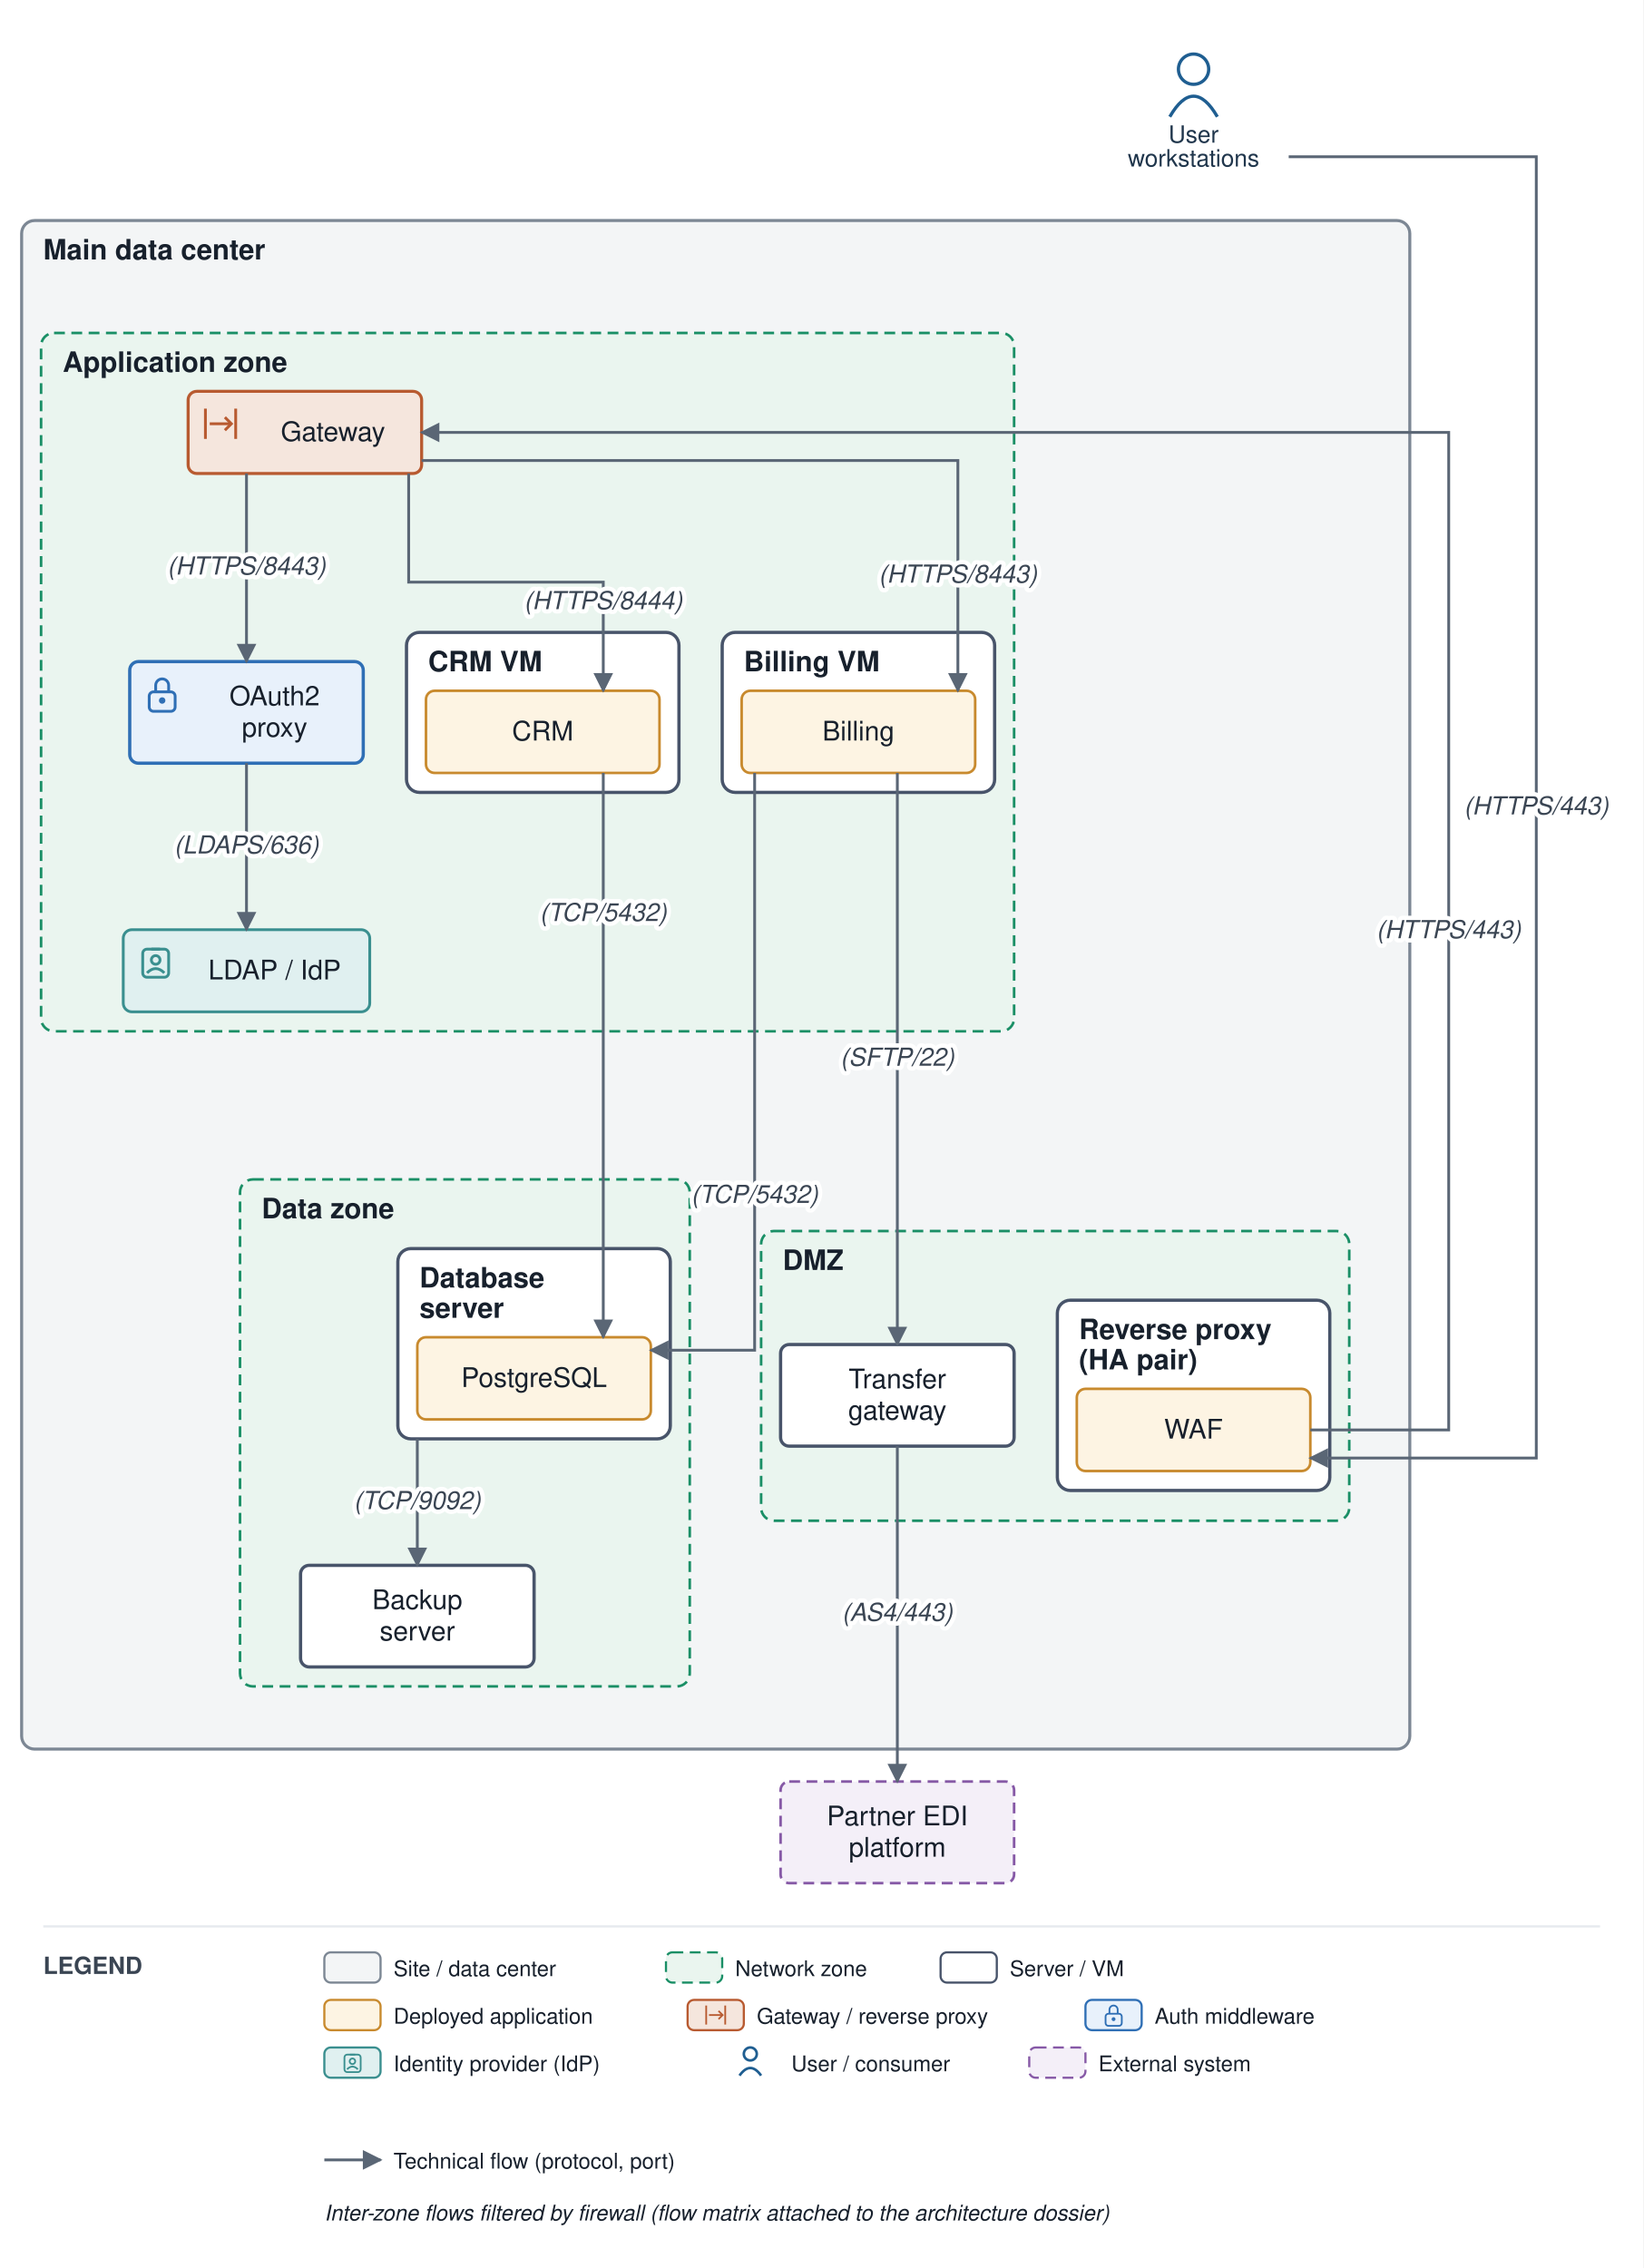
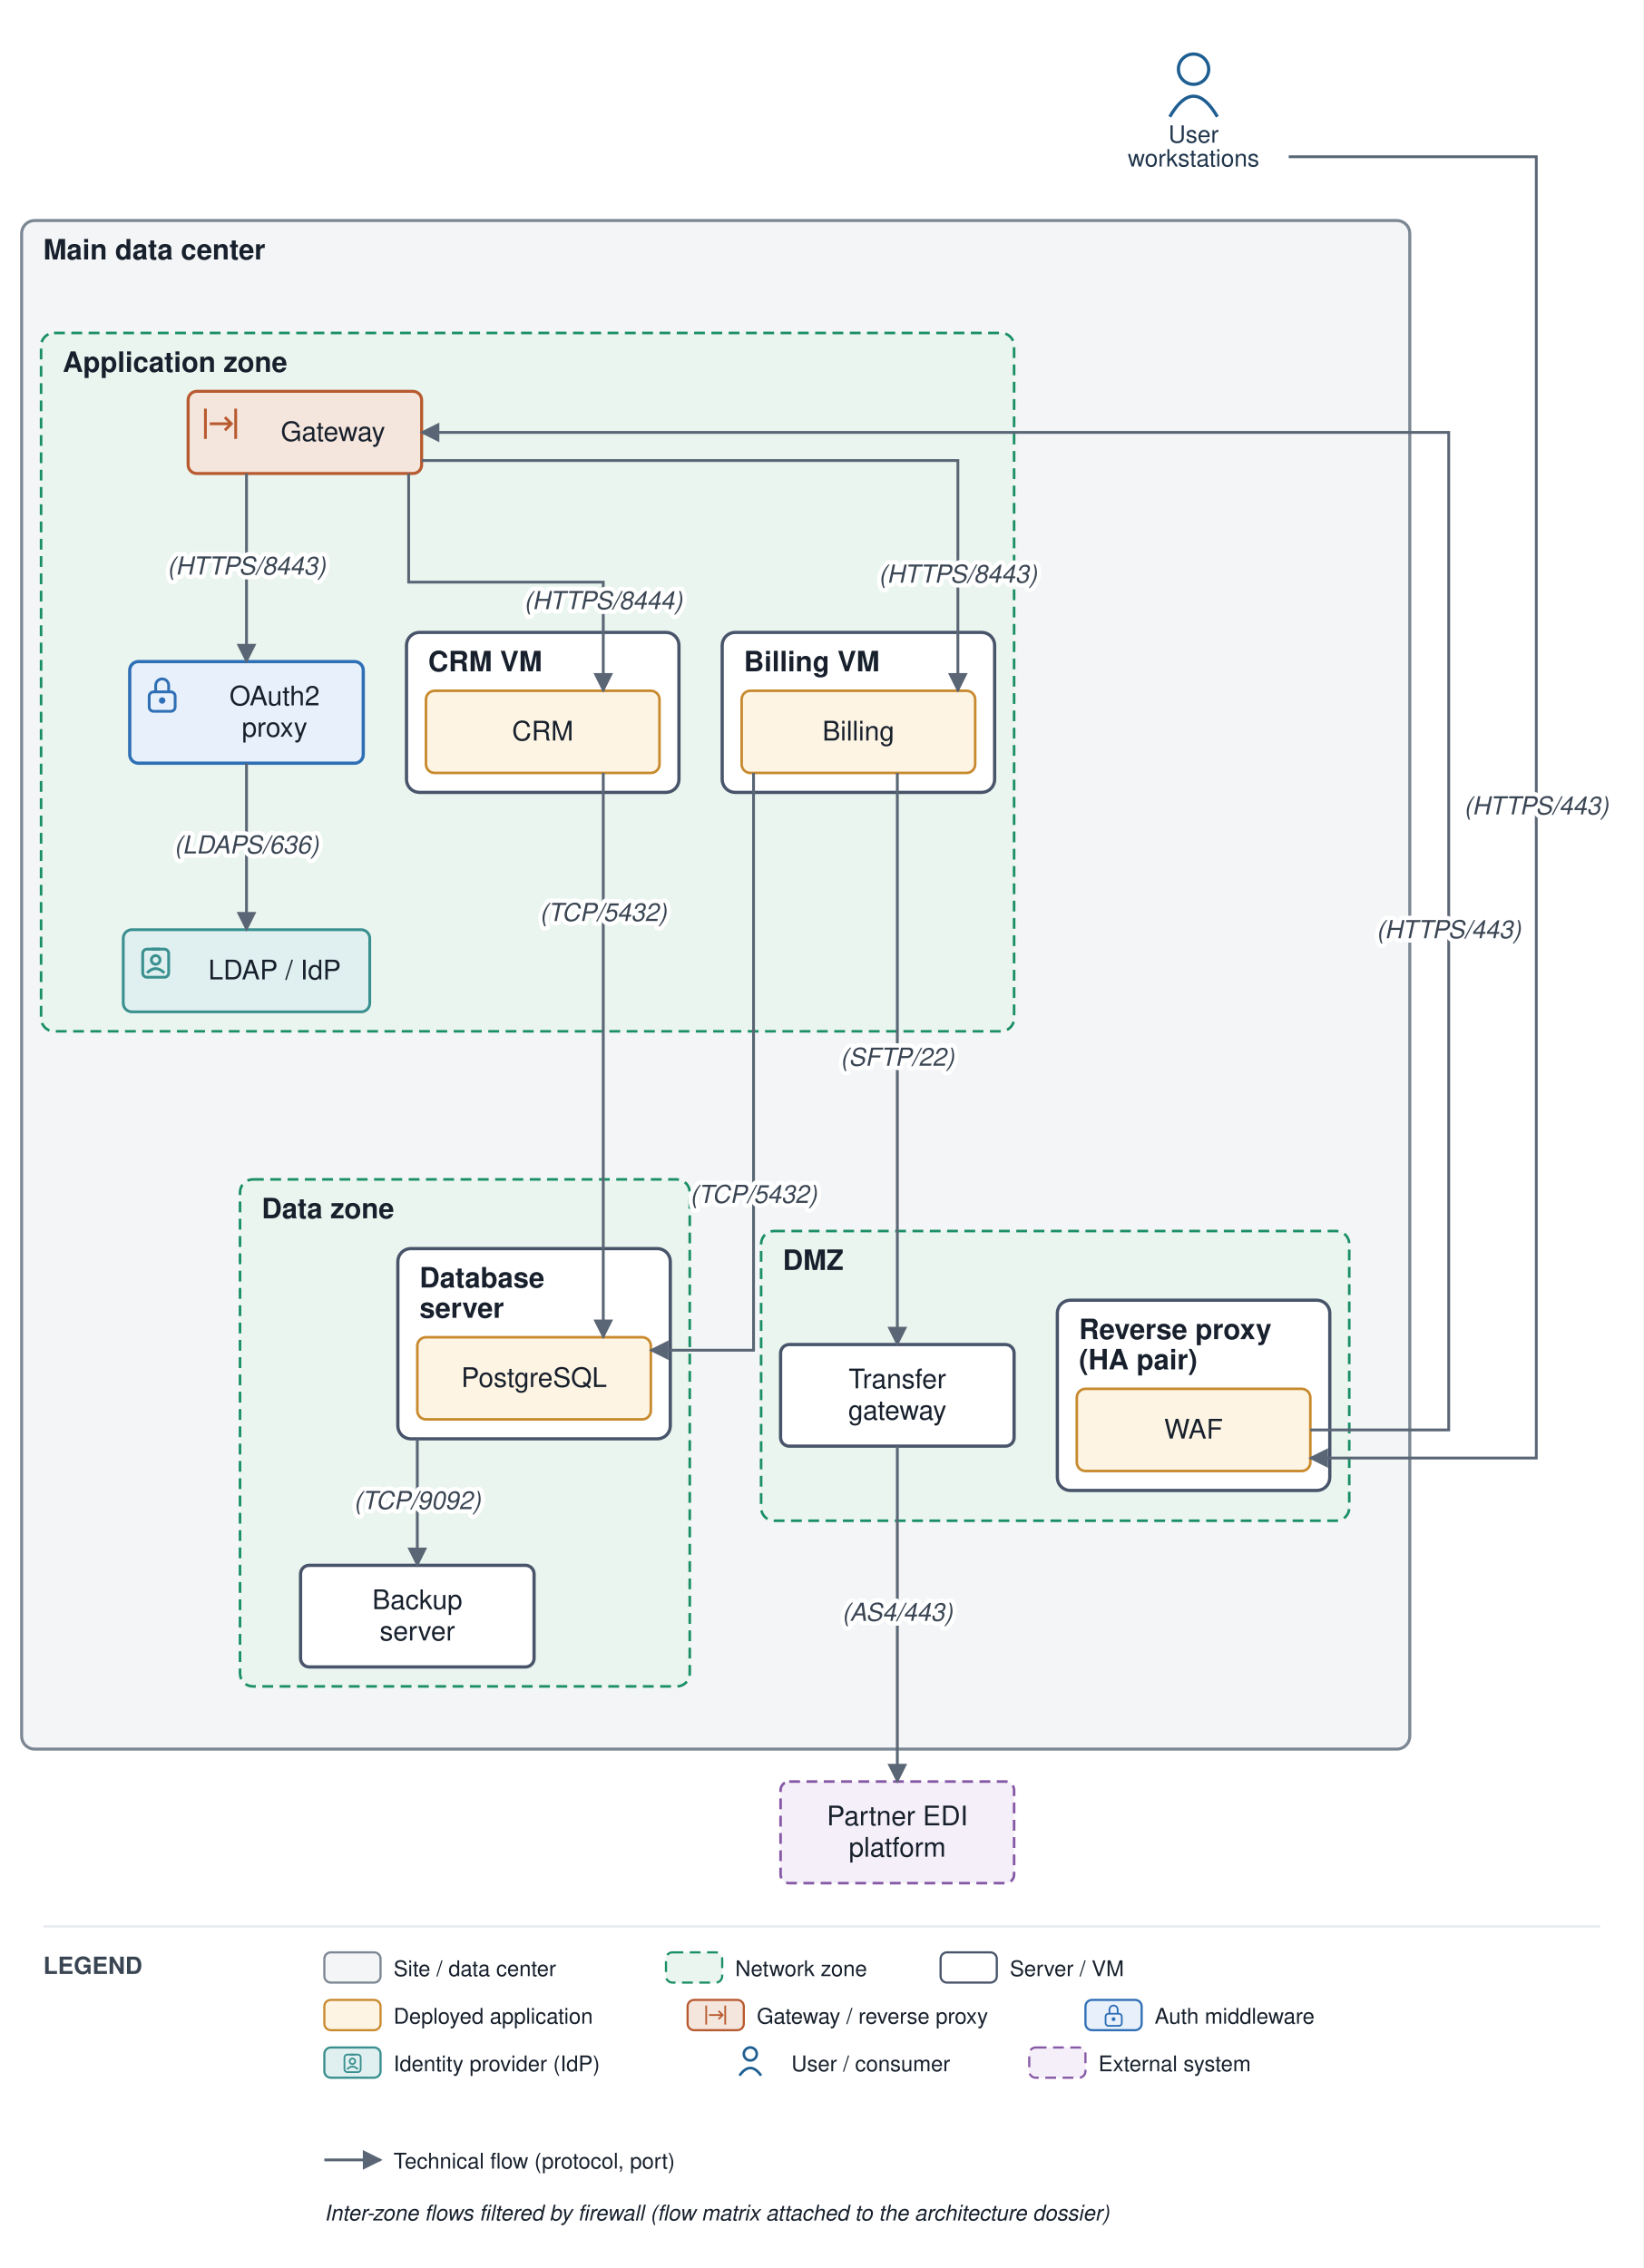
<svg xmlns="http://www.w3.org/2000/svg" viewBox="0 0 760 1049" font-family="Helvetica,Arial,sans-serif">
  <defs>
    <marker id="arr" viewBox="0 0 10 10" refX="9" refY="5" markerWidth="7" markerHeight="7" orient="auto-start-reverse">
      <path d="M0,0 L10,5 L0,10 z" fill="#5a6675" />
    </marker>
  </defs>
  <rect width="760" height="1049" fill="#ffffff" />
  <rect x="10" y="102" width="642" height="707" rx="6" fill="#f3f5f6" stroke="#7c8794" stroke-width="1.4" />
  <text x="20" y="120" font-size="13" font-weight="bold" fill="#17202c">Main data center</text>
  <rect x="352" y="569.375" width="272" height="134" rx="6" fill="#eaf5ef" stroke="#1a8f66" stroke-width="1.2" stroke-dasharray="5 3" />
  <text x="362" y="587.375" font-size="13" font-weight="bold" fill="#17202c">DMZ</text>
  <rect x="489" y="601.375" width="126" height="88" rx="6" fill="#ffffff" stroke="#48546a" stroke-width="1.5" />
  <text x="499" y="619.375" font-size="13" font-weight="bold" fill="#17202c">Reverse proxy</text>
  <text x="499" y="633.375" font-size="13" font-weight="bold" fill="#17202c">(HA pair)</text>
  <rect x="19" y="154" width="450" height="323" rx="6" fill="#eaf5ef" stroke="#1a8f66" stroke-width="1.2" stroke-dasharray="5 3" />
  <text x="29" y="172" font-size="13" font-weight="bold" fill="#17202c">Application zone</text>
  <rect x="334" y="292.5" width="126" height="74" rx="6" fill="#ffffff" stroke="#48546a" stroke-width="1.5" />
  <text x="344" y="310.5" font-size="13" font-weight="bold" fill="#17202c">Billing VM</text>
  <rect x="188" y="292.5" width="126" height="74" rx="6" fill="#ffffff" stroke="#48546a" stroke-width="1.5" />
  <text x="198" y="310.5" font-size="13" font-weight="bold" fill="#17202c">CRM VM</text>
  <rect x="111" y="545.5" width="208" height="234.5" rx="6" fill="#eaf5ef" stroke="#1a8f66" stroke-width="1.2" stroke-dasharray="5 3" />
  <text x="121" y="563.5" font-size="13" font-weight="bold" fill="#17202c">Data zone</text>
  <rect x="184" y="577.5" width="126" height="88" rx="6" fill="#ffffff" stroke="#48546a" stroke-width="1.5" />
  <text x="194" y="595.5" font-size="13" font-weight="bold" fill="#17202c">Database</text>
  <text x="194" y="609.5" font-size="13" font-weight="bold" fill="#17202c">server</text>
  <rect x="498" y="642.375" width="108" height="38" rx="4" fill="#fdf4e3" stroke="#c88a2e" stroke-width="1.2" />
  <text x="552" y="665.375" font-size="12.5" text-anchor="middle" fill="#17202c">WAF</text>
  <rect x="361" y="621.875" width="108" height="47" rx="4" fill="#ffffff" stroke="#48546a" stroke-width="1.5" />
  <text x="415" y="642.125" font-size="12.5" text-anchor="middle" fill="#17202c">Transfer</text>
  <text x="415" y="656.625" font-size="12.5" text-anchor="middle" fill="#17202c">gateway</text>
  <rect x="87" y="181" width="108" height="38" rx="4" fill="#f5e6dd" stroke="#b85a30" stroke-width="1.4" />
  <path d="M 95 189 V 203 M 109 189 V 203" fill="none" stroke="#b85a30" stroke-width="1.3" />
  <path d="M 97 196 H 107" fill="none" stroke="#b85a30" stroke-width="1.3" />
  <path d="M 104 193 l 3 3 l -3 3" fill="none" stroke="#b85a30" stroke-width="1.3" />
  <text x="154" y="204" font-size="12.5" text-anchor="middle" fill="#17202c">Gateway</text>
  <rect x="60" y="306" width="108" height="47" rx="4" fill="#e8f1fb" stroke="#2f6fb5" stroke-width="1.5" />
  <rect x="69" y="320" width="12" height="9" rx="2" fill="none" stroke="#2f6fb5" stroke-width="1.3" />
  <path d="M 72 320 v -3 a 3 3 0 0 1 6 0 v 3" fill="none" stroke="#2f6fb5" stroke-width="1.3" />
  <circle cx="75" cy="324" r="1.5" fill="#2f6fb5" />
  <text x="127" y="326.25" font-size="12.5" text-anchor="middle" fill="#17202c">OAuth2</text>
  <text x="127" y="340.75" font-size="12.5" text-anchor="middle" fill="#17202c">proxy</text>
  <rect x="57" y="430" width="114" height="38" rx="4" fill="#e0f0f0" stroke="#3a8f8f" stroke-width="1.3" />
  <rect x="66" y="439" width="12" height="13" rx="2" fill="none" stroke="#3a8f8f" stroke-width="1.3" />
  <path d="M 70 439 H 74" fill="none" stroke="#3a8f8f" stroke-width="1.3" />
  <circle cx="72" cy="444" r="2" fill="none" stroke="#3a8f8f" stroke-width="1.3" />
  <path d="M 68 450 q 4 -4 8 0" fill="none" stroke="#3a8f8f" stroke-width="1.3" />
  <text x="127" y="453" font-size="12.5" text-anchor="middle" fill="#17202c">LDAP / IdP</text>
  <rect x="343" y="319.5" width="108" height="38" rx="4" fill="#fdf4e3" stroke="#c88a2e" stroke-width="1.2" />
  <text x="397" y="342.5" font-size="12.5" text-anchor="middle" fill="#17202c">Billing</text>
  <rect x="197" y="319.5" width="108" height="38" rx="4" fill="#fdf4e3" stroke="#c88a2e" stroke-width="1.2" />
  <text x="251" y="342.5" font-size="12.5" text-anchor="middle" fill="#17202c">CRM</text>
  <rect x="193" y="618.5" width="108" height="38" rx="4" fill="#fdf4e3" stroke="#c88a2e" stroke-width="1.2" />
  <text x="247" y="641.5" font-size="12.5" text-anchor="middle" fill="#17202c">PostgreSQL</text>
  <rect x="139" y="724" width="108" height="47" rx="4" fill="#ffffff" stroke="#48546a" stroke-width="1.5" />
  <text x="193" y="744.25" font-size="12.5" text-anchor="middle" fill="#17202c">Backup</text>
  <text x="193" y="758.75" font-size="12.5" text-anchor="middle" fill="#17202c">server</text>
  <circle cx="552" cy="32" r="7" fill="none" stroke="#1f5e91" stroke-width="1.5" />
  <path d="M 541 54 q 11 -19 22 0" fill="none" stroke="#1f5e91" stroke-width="1.5" />
  <text x="552" y="66" font-size="11" text-anchor="middle" fill="#20364c">User</text>
  <text x="552" y="77" font-size="11" text-anchor="middle" fill="#20364c">workstations</text>
  <rect x="361" y="824" width="108" height="47" rx="4" fill="#f4eff8" stroke="#8659a6" stroke-width="1.2" stroke-dasharray="5 3" />
  <text x="415" y="844.25" font-size="12.5" text-anchor="middle" fill="#17202c">Partner EDI</text>
  <text x="415" y="858.75" font-size="12.5" text-anchor="middle" fill="#17202c">platform</text>
  <path d="M 596 72.5 L 710.5 72.5 L 710.5 674.375 L 606 674.375" fill="none" stroke="#5a6675" stroke-width="1.3" marker-end="url(#arr)" />
  <path d="M 606 661.375 L 670 661.375 L 670 200 L 195 200" fill="none" stroke="#5a6675" stroke-width="1.3" marker-end="url(#arr)" />
-   <path d="M 349 357.5 L 349 624.5 L 301 624.5" fill="none" stroke="#5a6675" stroke-width="1.3" marker-end="url(#arr)" />
+   <path d="M 348.5 357.5 L 348.5 624.5 L 301 624.5" fill="none" stroke="#5a6675" stroke-width="1.3" marker-end="url(#arr)" />
  <path d="M 279 357.5 L 279 488 L 279 618.5" fill="none" stroke="#5a6675" stroke-width="1.3" marker-end="url(#arr)" />
  <path d="M 114 219 L 114 306" fill="none" stroke="#5a6675" stroke-width="1.3" marker-end="url(#arr)" />
  <path d="M 114 353 L 114 430" fill="none" stroke="#5a6675" stroke-width="1.3" marker-end="url(#arr)" />
  <path d="M 195 213 L 443 213 L 443 319.5" fill="none" stroke="#5a6675" stroke-width="1.3" marker-end="url(#arr)" />
  <path d="M 189 219 L 189 269.25 L 279 269.25 L 279 319.5" fill="none" stroke="#5a6675" stroke-width="1.3" marker-end="url(#arr)" />
  <path d="M 415 357.5 L 415 621.875" fill="none" stroke="#5a6675" stroke-width="1.3" marker-end="url(#arr)" />
  <path d="M 415 668.875 L 415 824" fill="none" stroke="#5a6675" stroke-width="1.3" marker-end="url(#arr)" />
  <path d="M 193 665.5 L 193 724" fill="none" stroke="#5a6675" stroke-width="1.3" marker-end="url(#arr)" />
  <text x="710.5" y="376.688" font-size="11.5" text-anchor="middle" fill="#3a4553" font-style="italic" stroke="#ffffff" stroke-width="4" paint-order="stroke" stroke-linejoin="round">(HTTPS/443)</text>
  <text x="670" y="433.938" font-size="11.5" text-anchor="middle" fill="#3a4553" font-style="italic" stroke="#ffffff" stroke-width="4" paint-order="stroke" stroke-linejoin="round">(HTTPS/443)</text>
-   <text x="349" y="556.375" font-size="11.5" text-anchor="middle" fill="#3a4553" font-style="italic" stroke="#ffffff" stroke-width="4" paint-order="stroke" stroke-linejoin="round">(TCP/5432)</text>
+   <text x="348.5" y="556.375" font-size="11.5" text-anchor="middle" fill="#3a4553" font-style="italic" stroke="#ffffff" stroke-width="4" paint-order="stroke" stroke-linejoin="round">(TCP/5432)</text>
  <text x="279" y="426" font-size="11.5" text-anchor="middle" fill="#3a4553" font-style="italic" stroke="#ffffff" stroke-width="4" paint-order="stroke" stroke-linejoin="round">(TCP/5432)</text>
  <text x="114" y="265.75" font-size="11.5" text-anchor="middle" fill="#3a4553" font-style="italic" stroke="#ffffff" stroke-width="4" paint-order="stroke" stroke-linejoin="round">(HTTPS/8443)</text>
  <text x="114" y="394.75" font-size="11.5" text-anchor="middle" fill="#3a4553" font-style="italic" stroke="#ffffff" stroke-width="4" paint-order="stroke" stroke-linejoin="round">(LDAPS/636)</text>
  <text x="443" y="269.5" font-size="11.5" text-anchor="middle" fill="#3a4553" font-style="italic" stroke="#ffffff" stroke-width="4" paint-order="stroke" stroke-linejoin="round">(HTTPS/8443)</text>
  <text x="279" y="281.75" font-size="11.5" text-anchor="middle" fill="#3a4553" font-style="italic" stroke="#ffffff" stroke-width="4" paint-order="stroke" stroke-linejoin="round">(HTTPS/8444)</text>
  <text x="415" y="492.938" font-size="11.5" text-anchor="middle" fill="#3a4553" font-style="italic" stroke="#ffffff" stroke-width="4" paint-order="stroke" stroke-linejoin="round">(SFTP/22)</text>
  <text x="415" y="749.688" font-size="11.5" text-anchor="middle" fill="#3a4553" font-style="italic" stroke="#ffffff" stroke-width="4" paint-order="stroke" stroke-linejoin="round">(AS4/443)</text>
  <text x="193" y="698" font-size="11.5" text-anchor="middle" fill="#3a4553" font-style="italic" stroke="#ffffff" stroke-width="4" paint-order="stroke" stroke-linejoin="round">(TCP/9092)</text>
  <line x1="20" y1="891" x2="740" y2="891" stroke="#e6e9ee" stroke-width="1" />
  <text x="20" y="913" font-size="11" font-weight="bold" fill="#3a4553">LEGEND</text>
  <rect x="150" y="903" width="26" height="14" rx="3" fill="#f3f5f6" stroke="#7c8794" />
  <text x="182" y="914" font-size="10" fill="#17202c">Site / data center</text>
  <rect x="308" y="903" width="26" height="14" rx="3" fill="#eaf5ef" stroke="#1a8f66" stroke-dasharray="5 3" />
  <text x="340" y="914" font-size="10" fill="#17202c">Network zone</text>
  <rect x="435" y="903" width="26" height="14" rx="3" fill="#ffffff" stroke="#48546a" />
  <text x="467" y="914" font-size="10" fill="#17202c">Server / VM</text>
  <rect x="150" y="925" width="26" height="14" rx="3" fill="#fdf4e3" stroke="#c88a2e" />
  <text x="182" y="936" font-size="10" fill="#17202c">Deployed application</text>
  <rect x="318" y="925" width="26" height="14" rx="3" fill="#f5e6dd" stroke="#b85a30" />
  <path d="M 326.6 927.6 V 936.4 M 335.4 927.6 V 936.4" fill="none" stroke="#b85a30" stroke-width="0.8" />
  <path d="M 327.9 932 H 334.1" fill="none" stroke="#b85a30" stroke-width="0.8" />
  <path d="M 332.3 930.1 l 1.9 1.9 l -1.9 1.9" fill="none" stroke="#b85a30" stroke-width="0.8" />
  <text x="350" y="936" font-size="10" fill="#17202c">Gateway / reverse proxy</text>
  <rect x="502" y="925" width="26" height="14" rx="3" fill="#e8f1fb" stroke="#2f6fb5" />
  <rect x="511.3" y="931.4" width="7.5" height="5.6" rx="1.3" fill="none" stroke="#2f6fb5" stroke-width="0.8" />
  <path d="M 513.1 931.4 v -1.9 a 1.9 1.9 0 0 1 3.8 0 v 1.9" fill="none" stroke="#2f6fb5" stroke-width="0.8" />
  <circle cx="515" cy="933.9" r="0.9" fill="#2f6fb5" />
  <text x="534" y="936" font-size="10" fill="#17202c">Auth middleware</text>
  <rect x="150" y="947" width="26" height="14" rx="3" fill="#e0f0f0" stroke="#3a8f8f" />
  <rect x="159.3" y="950.3" width="7.5" height="8.1" rx="1.3" fill="none" stroke="#3a8f8f" stroke-width="0.8" />
  <path d="M 161.8 950.3 H 164.3" fill="none" stroke="#3a8f8f" stroke-width="0.8" />
  <circle cx="163" cy="953.4" r="1.3" fill="none" stroke="#3a8f8f" stroke-width="0.8" />
  <path d="M 160.5 957.1 q 2.5 -2.5 5 0" fill="none" stroke="#3a8f8f" stroke-width="0.8" />
  <text x="182" y="958" font-size="10" fill="#17202c">Identity provider (IdP)</text>
  <circle cx="347" cy="950" r="3" fill="none" stroke="#1f5e91" stroke-width="1.2" />
  <path d="M 342 960 q 5 -7 10 0" fill="none" stroke="#1f5e91" stroke-width="1.2" />
  <text x="366" y="958" font-size="10" fill="#17202c">User / consumer</text>
  <rect x="476" y="947" width="26" height="14" rx="3" fill="#f4eff8" stroke="#8659a6" stroke-dasharray="5 3" />
  <text x="508" y="958" font-size="10" fill="#17202c">External system</text>
  <line x1="150" y1="999" x2="176" y2="999" stroke="#5a6675" stroke-width="1.3" marker-end="url(#arr)" />
  <text x="182" y="1003" font-size="10" fill="#17202c">Technical flow (protocol, port)</text>
  <text x="150" y="1027" font-size="10" fill="#17202c" font-style="italic">Inter-zone flows filtered by firewall (flow matrix attached to the architecture dossier)</text>
</svg>
